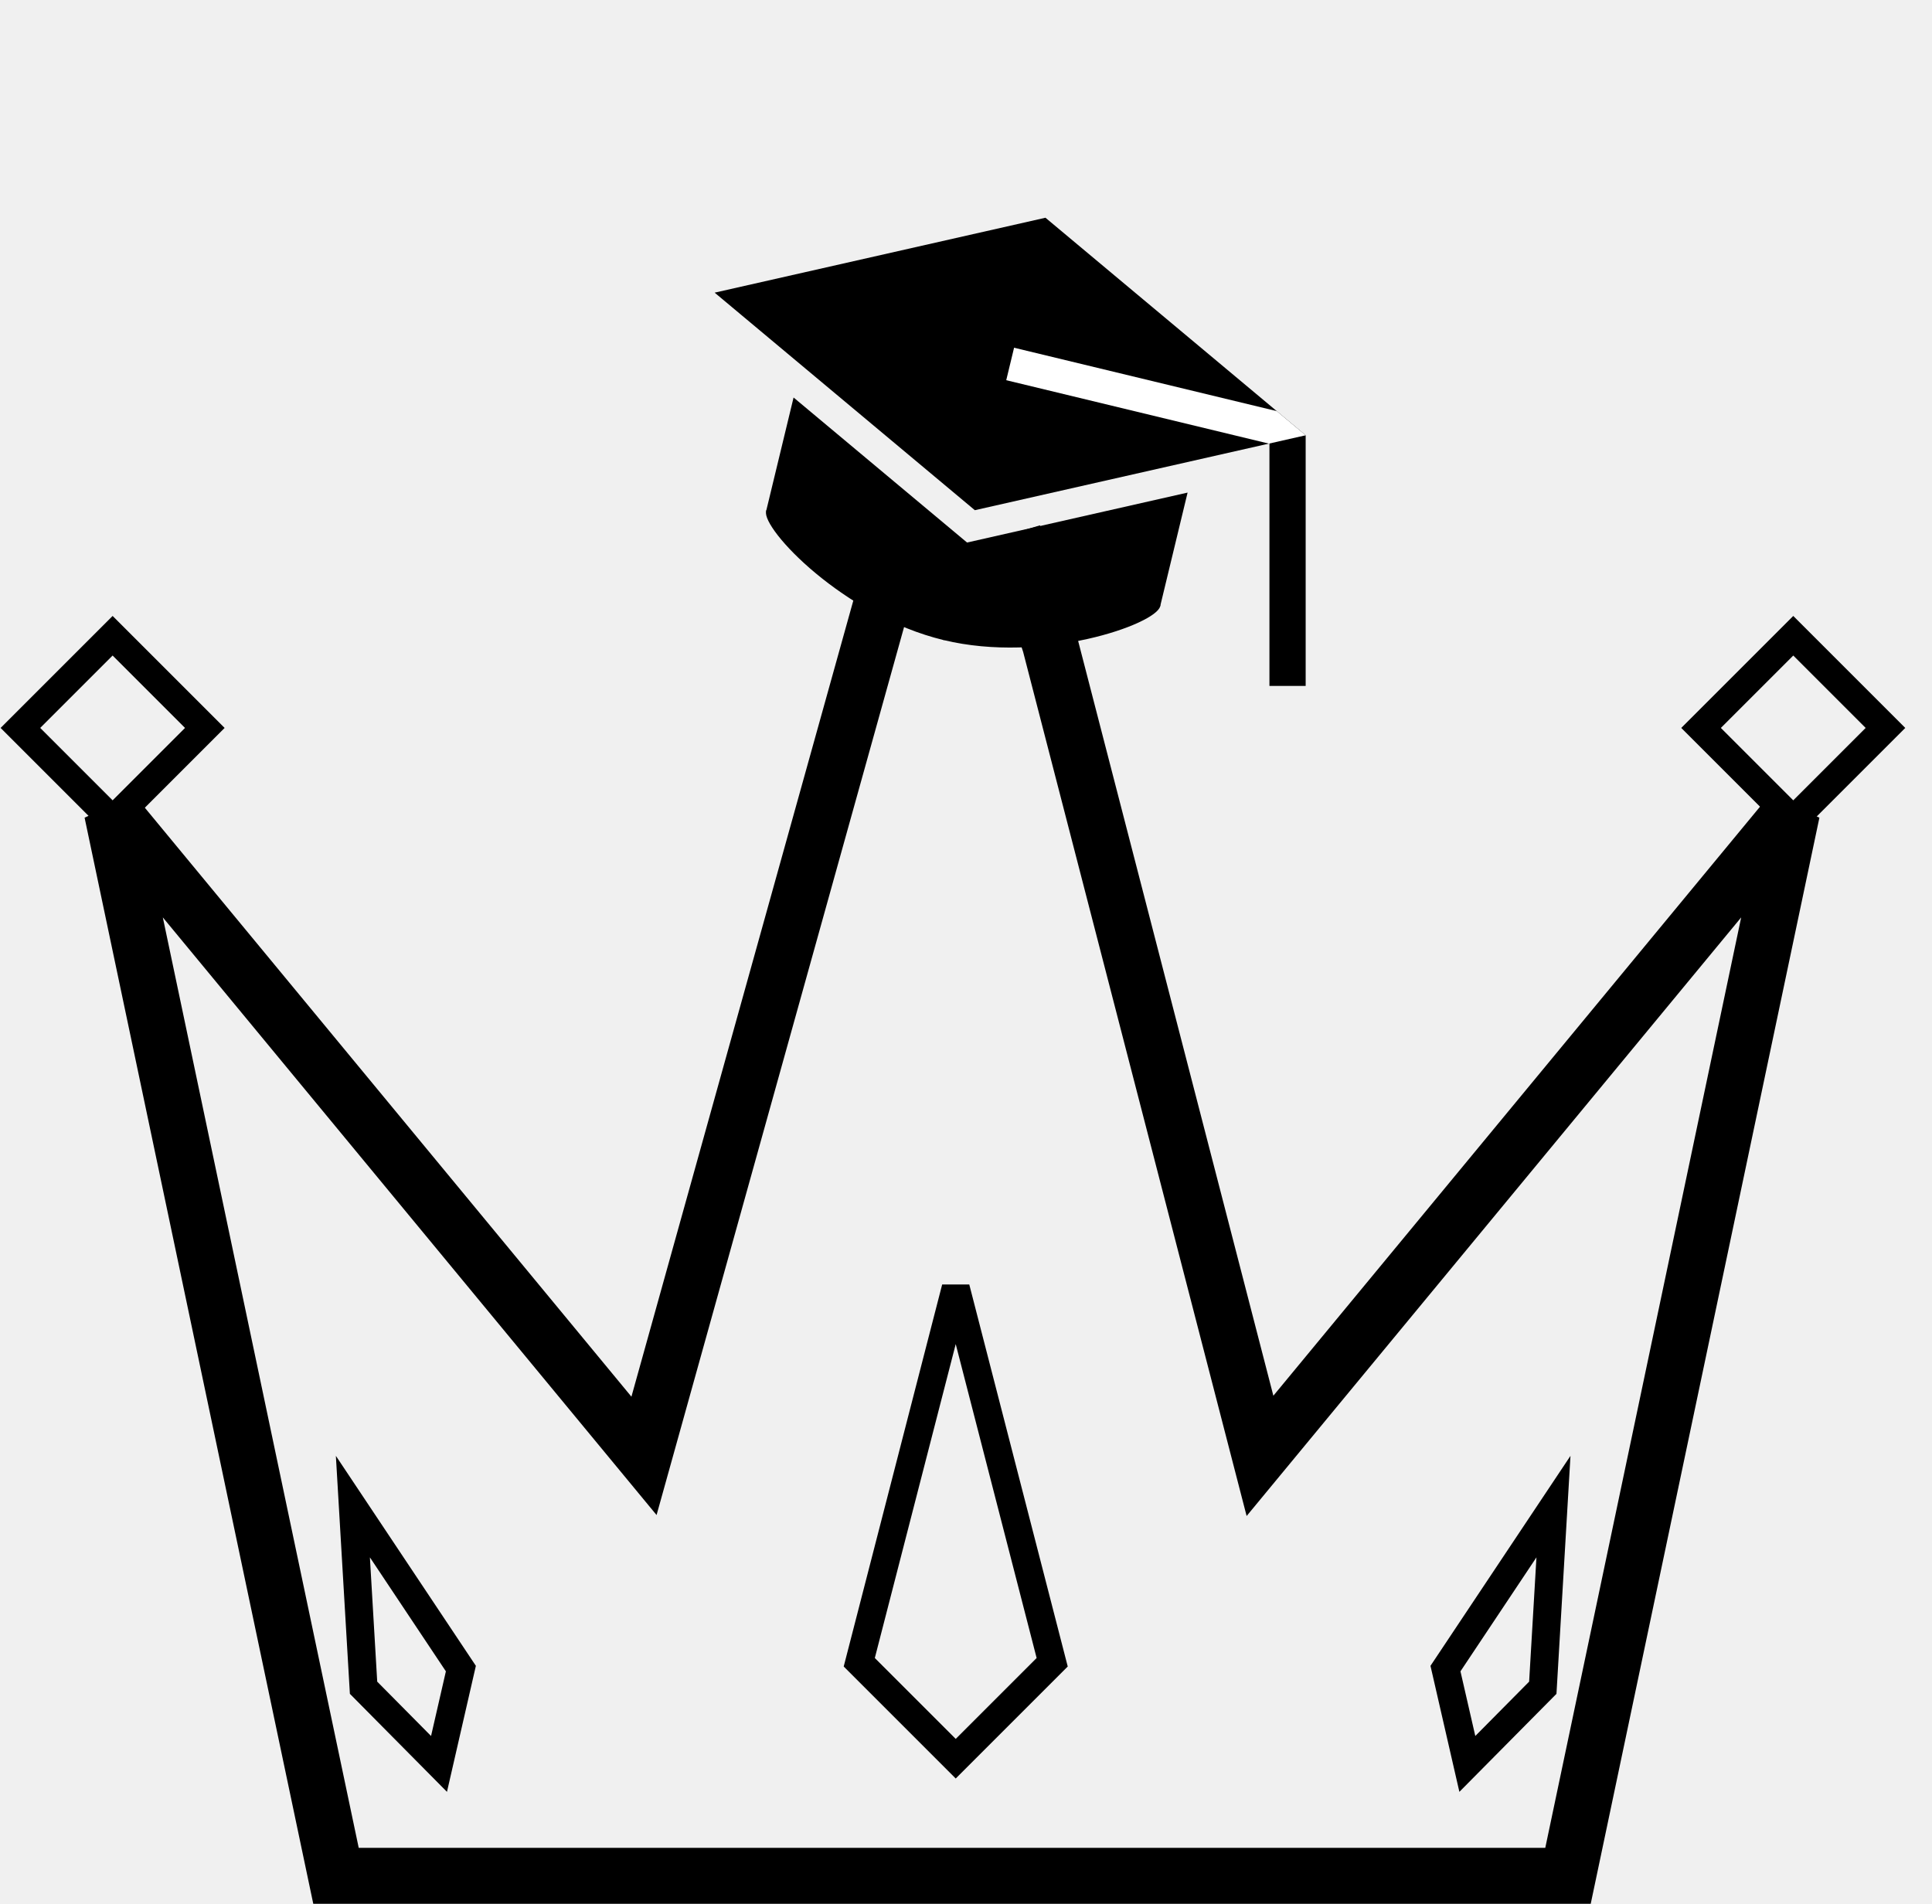
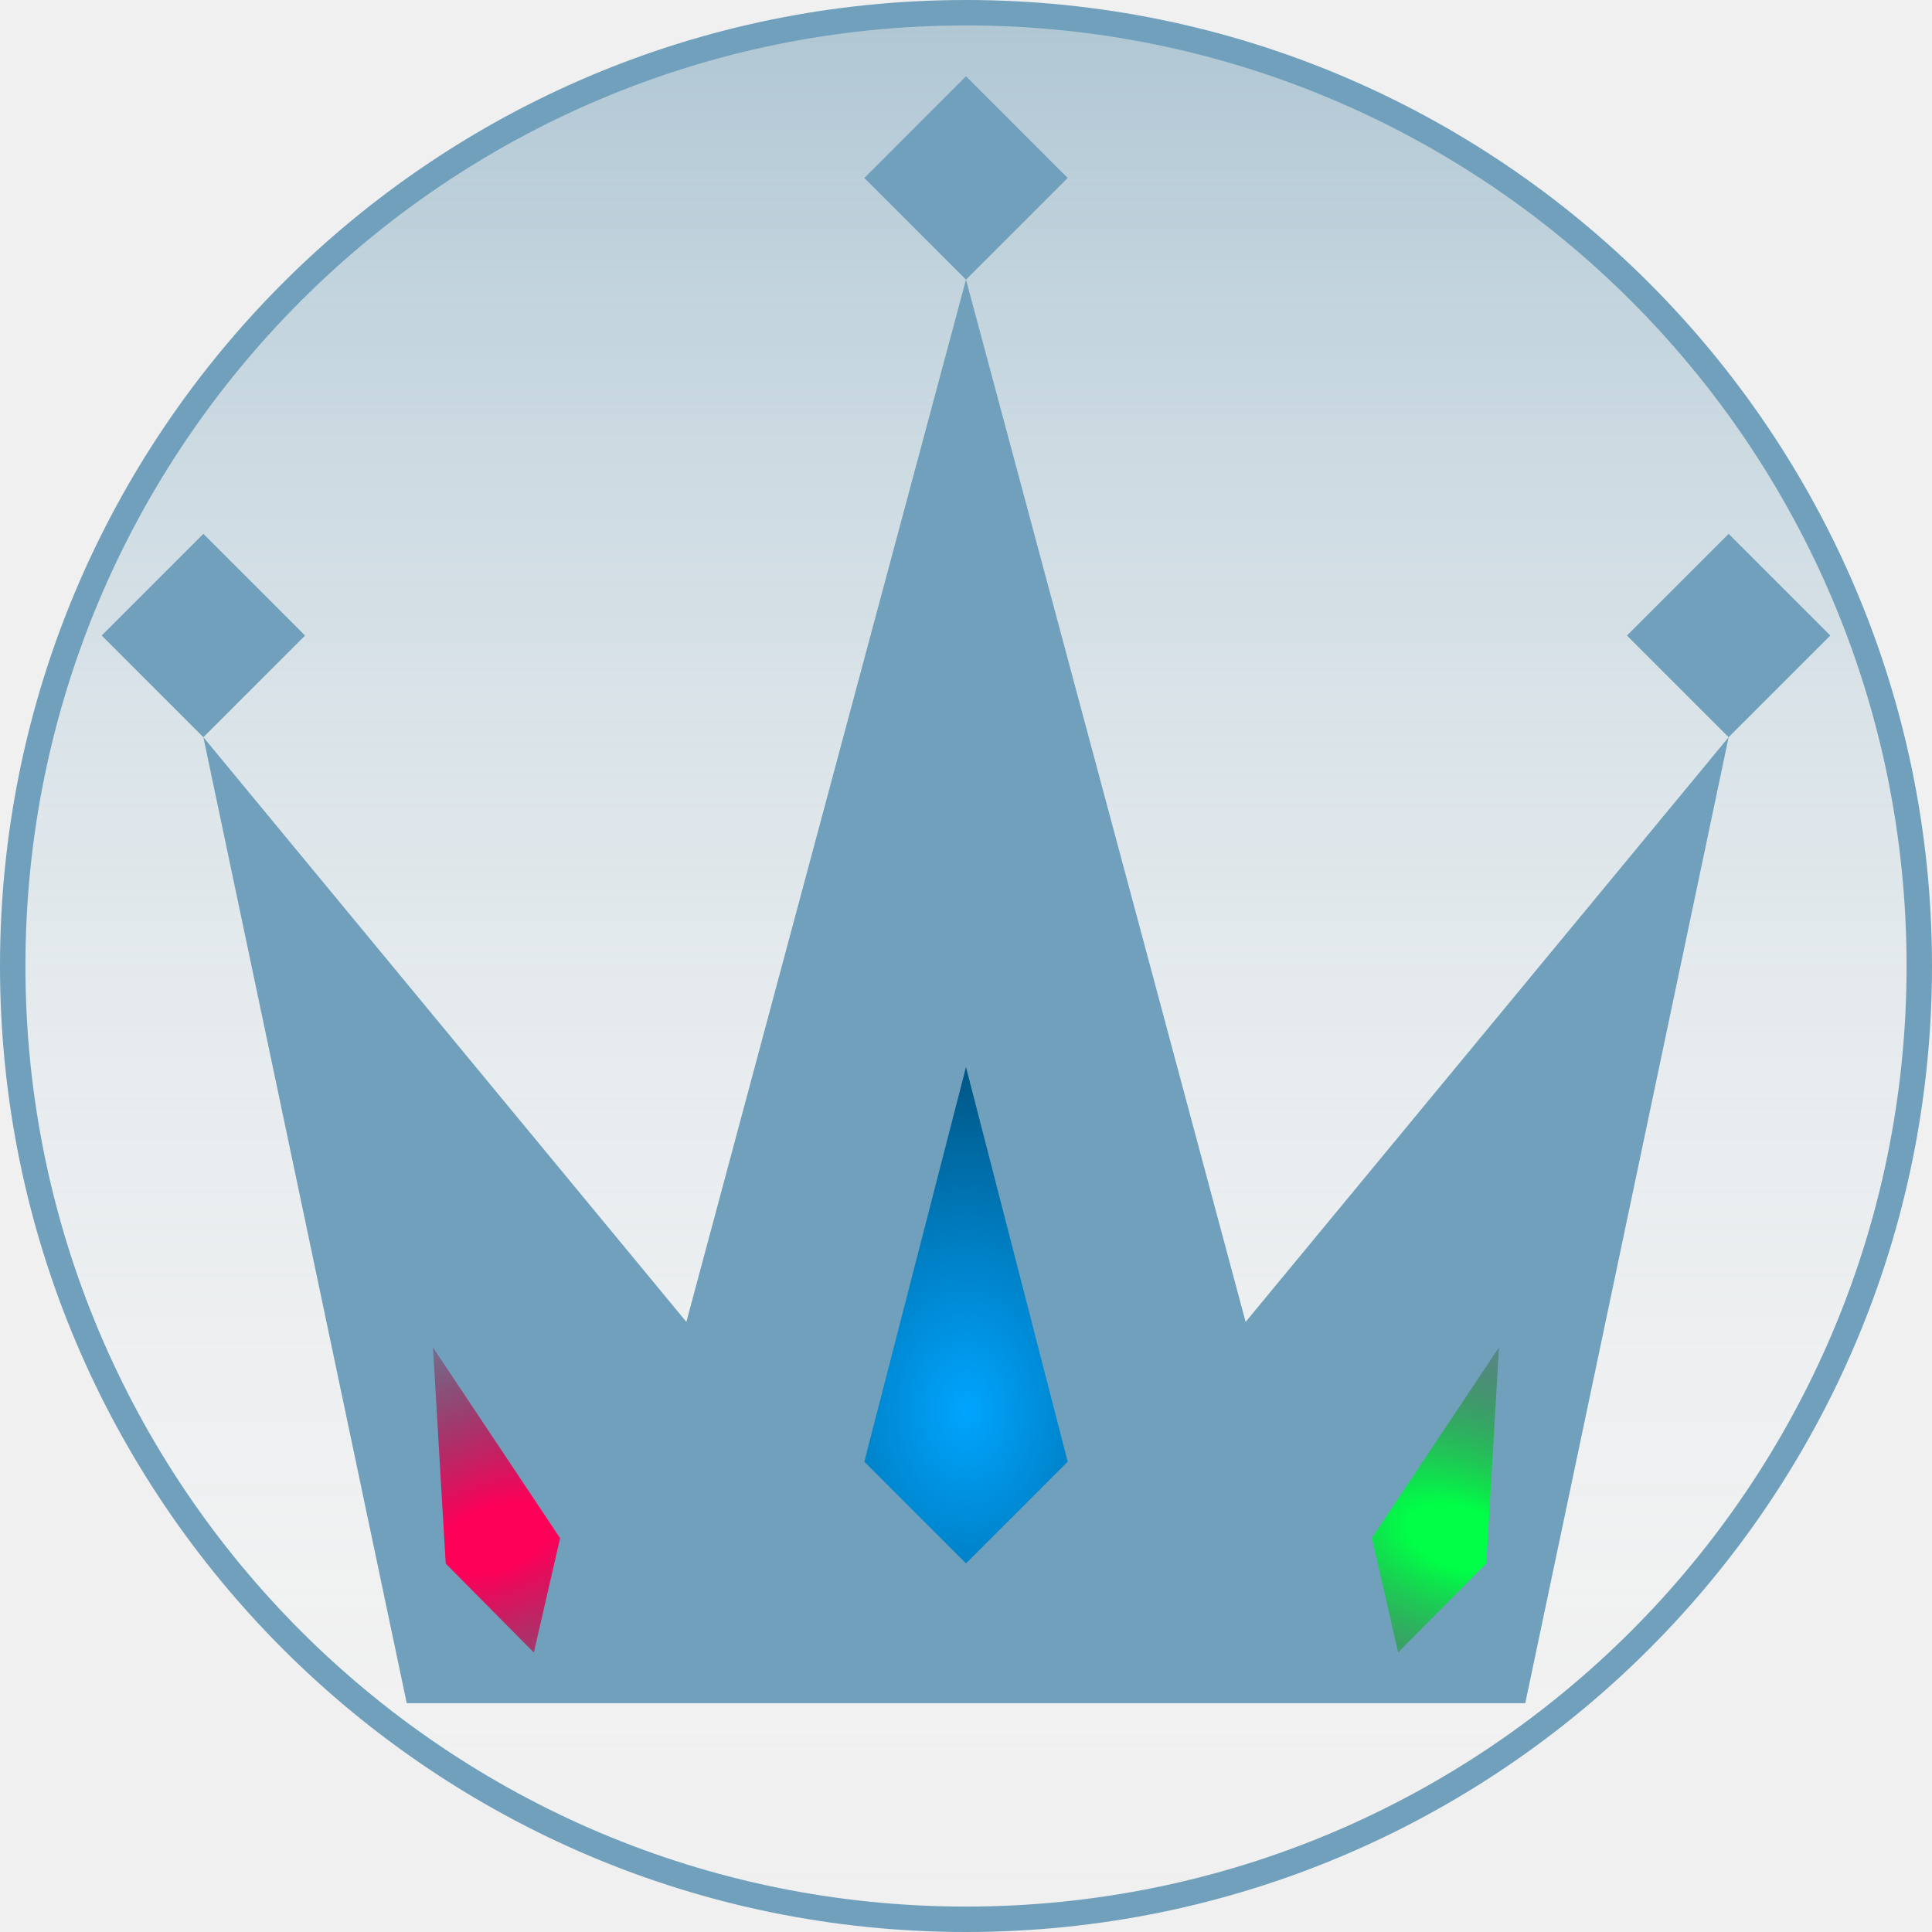
- <svg xmlns="http://www.w3.org/2000/svg" width="69" height="68" viewBox="0 0 69 68" fill="none">
-   <path d="M4 29L12 67H34H56L64 29L45 52L37.5 23L36.5 20L31.5 21.5L23 52L4 29Z" stroke="black" stroke-width="2" />
-   <path d="M37.338 7.777L46.631 15.547L34.816 18.223L25.523 10.453L37.338 7.777Z" fill="black" />
-   <path d="M45.337 15.768L46.631 15.547L46.631 24.5L45.337 24.5L45.337 15.768Z" fill="black" />
-   <path d="M36.217 12.42L45.599 14.684L46.631 15.547L45.318 15.845L35.937 13.58L36.217 12.42Z" fill="white" />
-   <path d="M41.434 21.657C41.279 22.298 37.259 23.72 33.697 22.861C30.135 22.001 27.207 18.902 27.361 18.261C27.516 17.619 30.415 20.84 33.977 21.7C37.539 22.56 41.588 21.016 41.434 21.657Z" fill="black" />
-   <path d="M28.342 14.198L34.538 19.378L42.414 17.594L41.434 21.657L38.222 22.11L33.697 22.861L27.361 18.261L28.342 14.198Z" fill="black" />
-   <path d="M60.752 26L64.045 22.707L67.338 26L64.045 29.293L60.752 26Z" stroke="black" />
-   <path d="M0.729 26L4.022 22.707L7.315 26L4.022 29.293L0.729 26Z" stroke="black" />
-   <path d="M30.688 59.372L34.133 46.004L37.578 59.372L34.133 62.817L30.688 59.372Z" stroke="black" />
-   <path d="M51.624 59.598L55.481 53.812L55.1 60.282L52.405 63.003L51.624 59.598Z" stroke="black" />
-   <path d="M16.46 59.598L12.603 53.812L12.984 60.282L15.679 63.003L16.46 59.598Z" stroke="black" />
+ <svg xmlns="http://www.w3.org/2000/svg" width="76" height="76" viewBox="0 0 76 76" fill="none">
+   <circle cx="38" cy="38" r="37.5" transform="matrix(-1 0 0 1 76 0)" fill="url(#paint0_linear_24_38)" stroke="#70A0BB" />
+   <path d="M8 29L16 67H38H60L68 29L49 52L38 11L27 52L8 29Z" fill="#70A0BB" />
+   <path d="M68 21L72 25L68 29L64 25L68 21Z" fill="#70A0BB" />
+   <path d="M8 21L12 25L8 29L4 25L8 21Z" fill="#70A0BB" />
+   <path d="M38 3L42 7L38 11L34 7L38 3Z" fill="#70A0BB" />
+   <path d="M38 41.976L42 57.5L38 61.5L34 57.5L38 41.976Z" fill="url(#paint1_diamond_24_38)" />
+   <path d="M58.967 53L58.467 61.5L55 65L53.967 60.5L58.967 53Z" fill="url(#paint2_diamond_24_38)" />
+   <path d="M17.033 53.007L17.533 61.507L21 65.007L22.033 60.507L17.033 53.007Z" fill="url(#paint3_diamond_24_38)" />
+   <defs>
+     <linearGradient id="paint0_linear_24_38" x1="38" y1="0" x2="38" y2="76" gradientUnits="userSpaceOnUse">
+       <stop stop-color="#AEC6D3" />
+       <stop offset="1" stop-color="white" stop-opacity="0" />
+     </linearGradient>
+     <radialGradient id="paint1_diamond_24_38" cx="0" cy="0" r="1" gradientUnits="userSpaceOnUse" gradientTransform="translate(38 55.5) rotate(90) scale(20 14.6169)">
+       <stop stop-color="#00A5FF" />
+       <stop offset="1" stop-color="#003049" />
+     </radialGradient>
+     <radialGradient id="paint2_diamond_24_38" cx="0" cy="0" r="1" gradientUnits="userSpaceOnUse" gradientTransform="translate(57.4541 60.5) rotate(108.435) scale(11.068 20.0149)">
+       <stop offset="0.108" stop-color="#00FF47" />
+       <stop offset="1" stop-color="#460018" stop-opacity="0" />
+     </radialGradient>
+     <radialGradient id="paint3_diamond_24_38" cx="0" cy="0" r="1" gradientUnits="userSpaceOnUse" gradientTransform="translate(19.5 60.5) rotate(71.5651) scale(11.068 20.0149)">
+       <stop offset="0.108" stop-color="#FF0059" />
+       <stop offset="1" stop-color="#460018" stop-opacity="0" />
+     </radialGradient>
+   </defs>
</svg>
